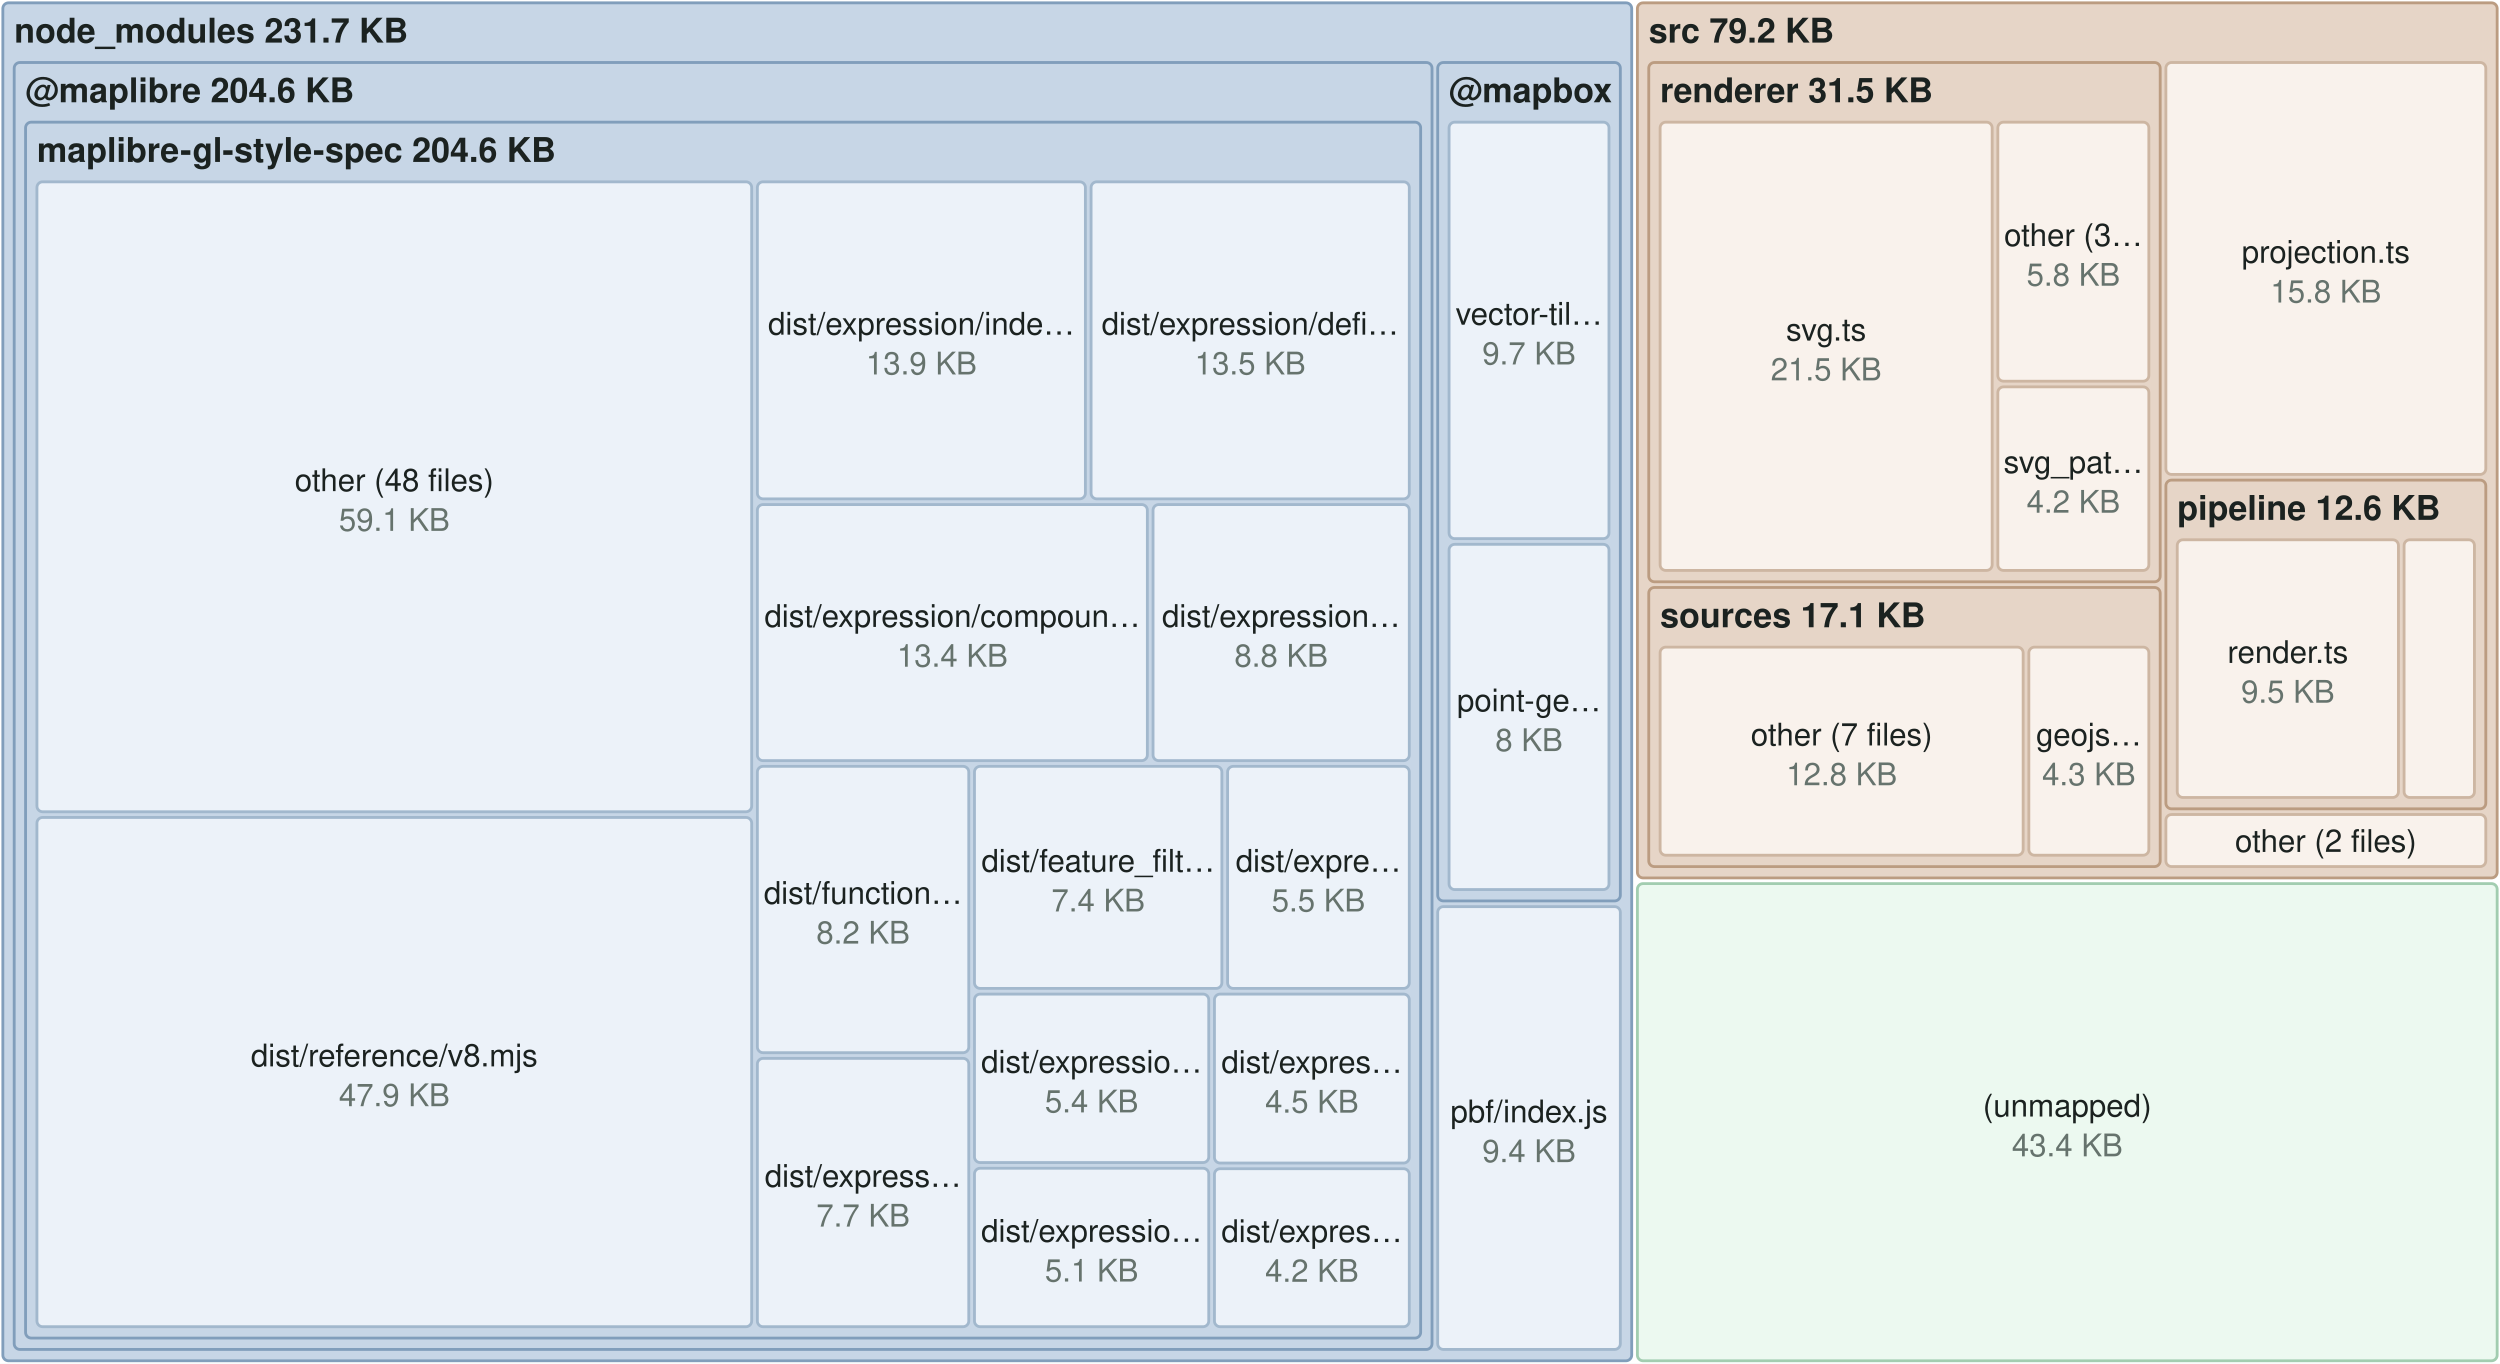
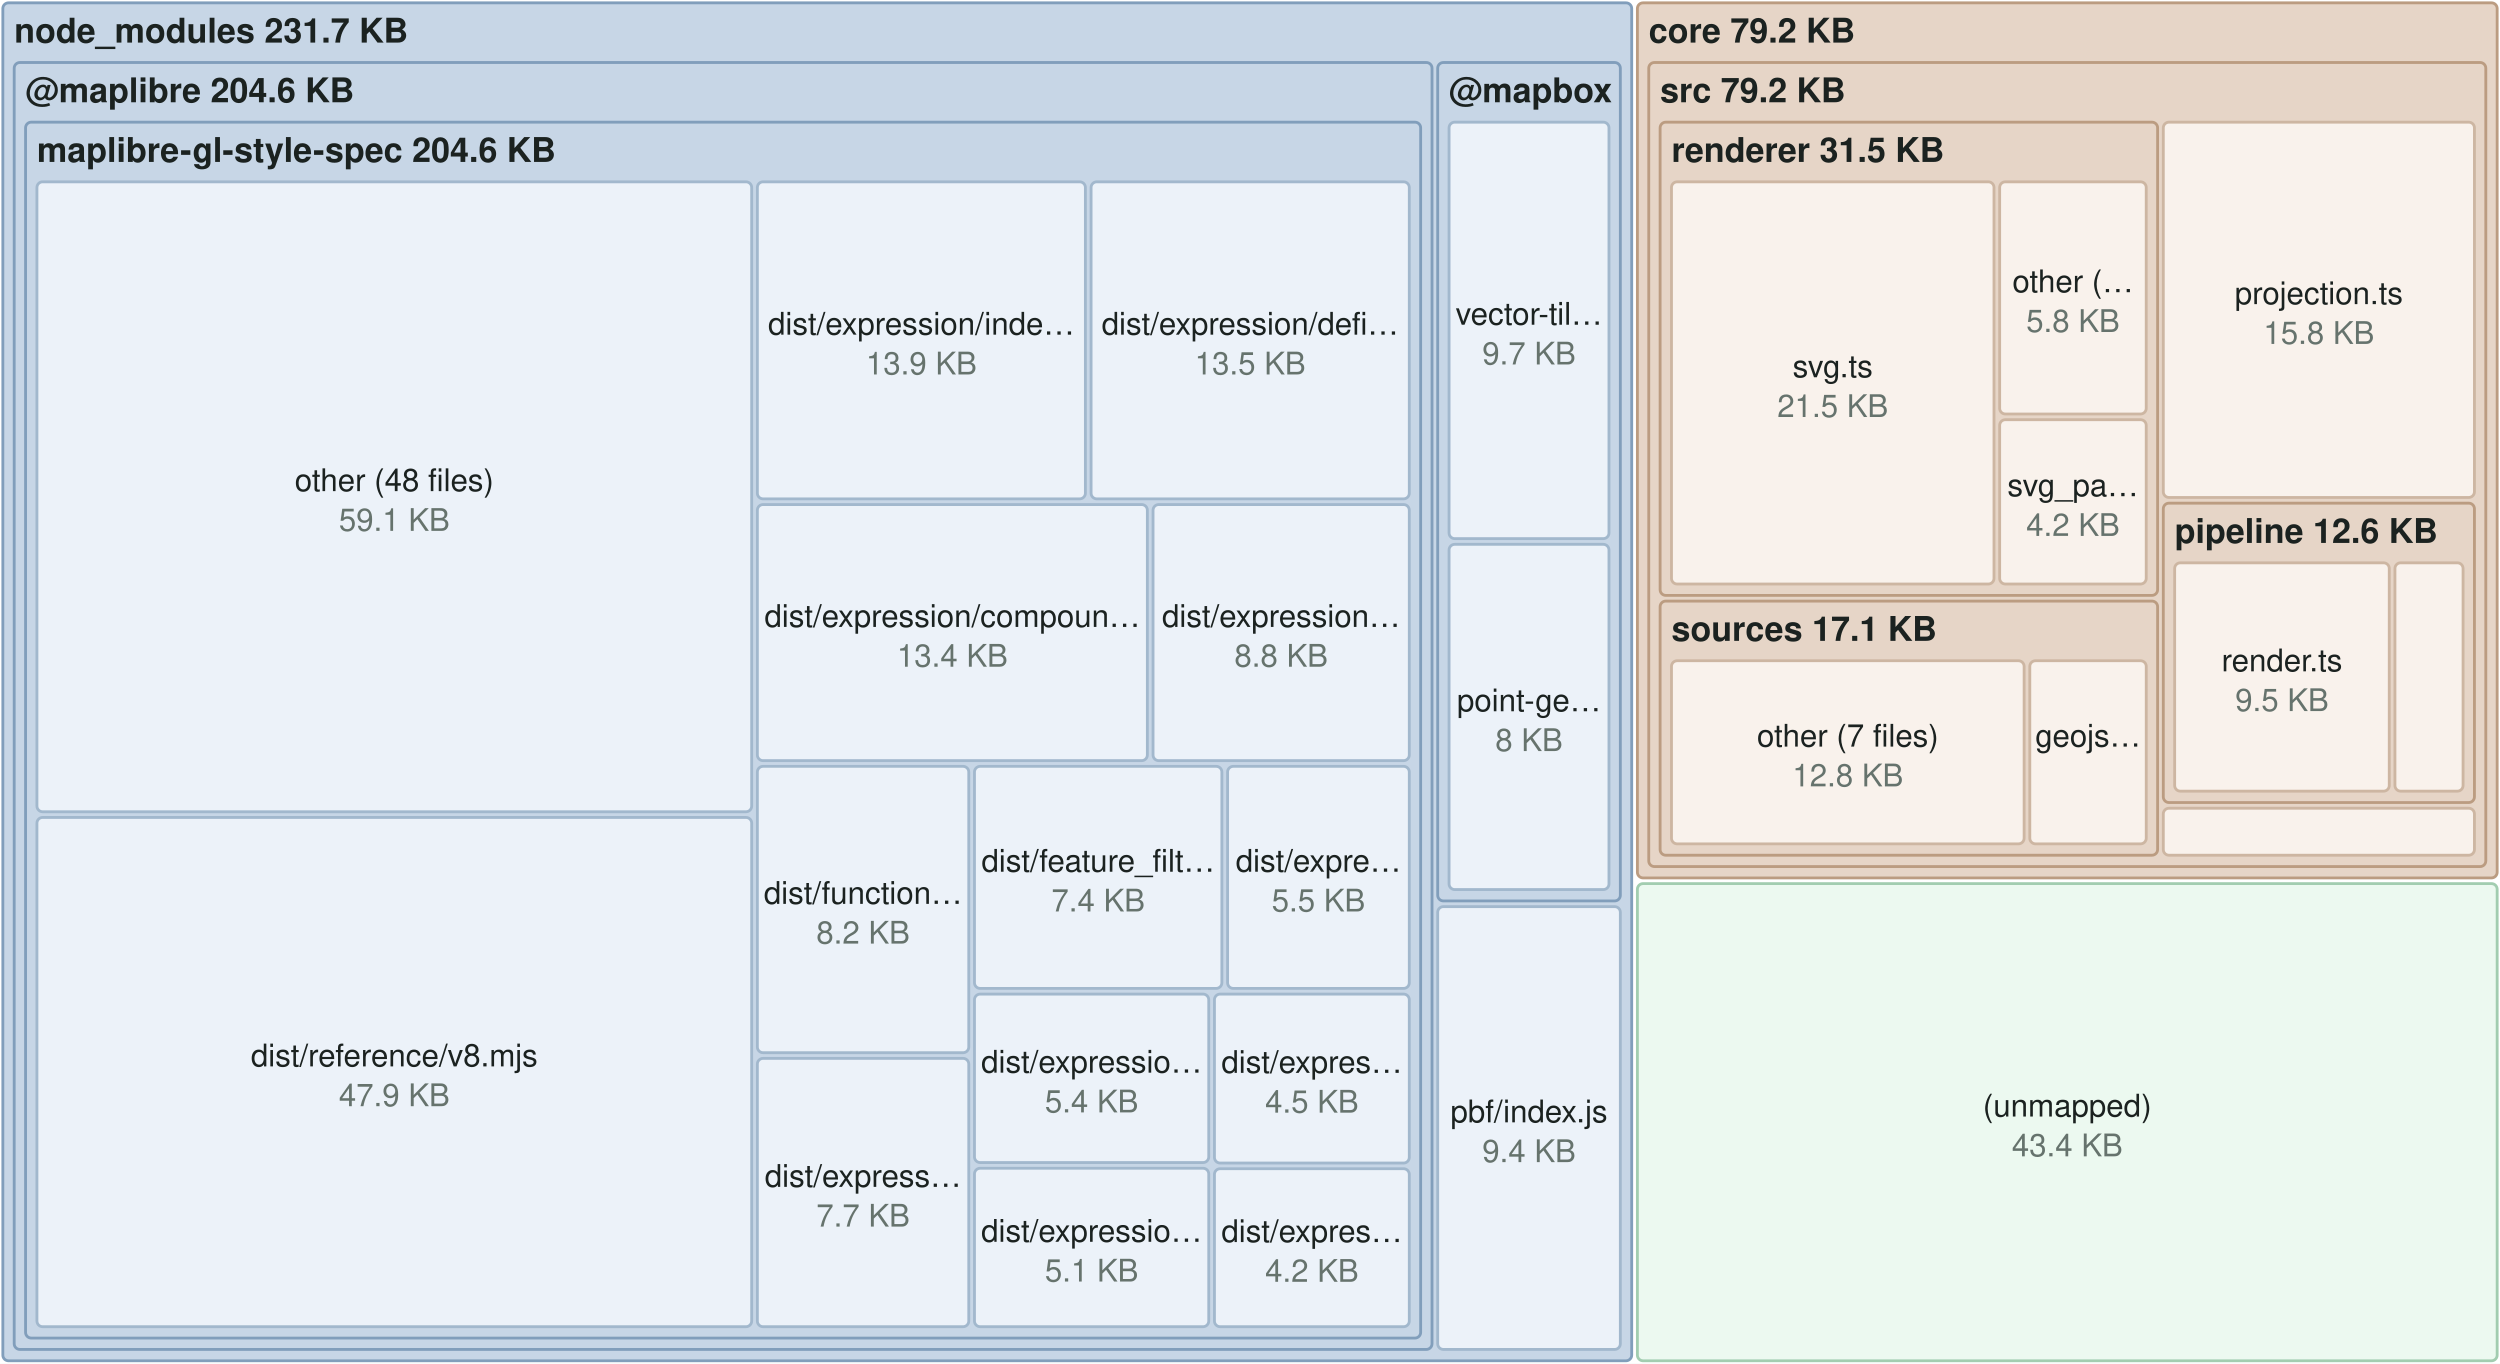
<svg xmlns="http://www.w3.org/2000/svg" width="880" height="480" viewBox="0 0 880 480">
  <style>
	.background { fill: #ffffff; }
	text { font-family: Helvetica, Arial, 'Liberation Sans', sans-serif; }
	.group-label { fill: #1b2220; font-weight: 600; font-size: 12px; }
	.leaf-label { fill: #1b2220; font-size: 11px; text-anchor: middle; }
	.leaf-size { fill: #66736d; font-size: 11px; text-anchor: middle; }
	.group-box, .leaf-box { stroke-width: 1; }
	.leaf:hover .leaf-box { stroke-width: 2; }
	.c0 .group-box { fill: hsl(210 38% 84%); stroke: hsl(210 30% 62%); }
	.c0 .leaf-box { fill: hsl(210 50% 95%); stroke: hsl(210 30% 72%); }
	.c1 .group-box { fill: hsl(28 38% 84%); stroke: hsl(28 30% 62%); }
	.c1 .leaf-box { fill: hsl(28 50% 95%); stroke: hsl(28 30% 72%); }
	.c2 .group-box { fill: hsl(140 38% 84%); stroke: hsl(140 30% 62%); }
	.c2 .leaf-box { fill: hsl(140 50% 95%); stroke: hsl(140 30% 72%); }
	.c3 .group-box { fill: hsl(275 38% 84%); stroke: hsl(275 30% 62%); }
	.c3 .leaf-box { fill: hsl(275 50% 95%); stroke: hsl(275 30% 72%); }
	.c4 .group-box { fill: hsl(350 38% 84%); stroke: hsl(350 30% 62%); }
	.c4 .leaf-box { fill: hsl(350 50% 95%); stroke: hsl(350 30% 72%); }
	.c5 .group-box { fill: hsl(180 38% 84%); stroke: hsl(180 30% 62%); }
	.c5 .leaf-box { fill: hsl(180 50% 95%); stroke: hsl(180 30% 72%); }
	.c6 .group-box { fill: hsl(48 38% 84%); stroke: hsl(48 30% 62%); }
	.c6 .leaf-box { fill: hsl(48 50% 95%); stroke: hsl(48 30% 72%); }
	.c7 .group-box { fill: hsl(320 38% 84%); stroke: hsl(320 30% 62%); }
	.c7 .leaf-box { fill: hsl(320 50% 95%); stroke: hsl(320 30% 72%); }
	.c8 .group-box { fill: hsl(95 38% 84%); stroke: hsl(95 30% 62%); }
	.c8 .leaf-box { fill: hsl(95 50% 95%); stroke: hsl(95 30% 72%); }
	.c9 .group-box { fill: hsl(245 38% 84%); stroke: hsl(245 30% 62%); }
	.c9 .leaf-box { fill: hsl(245 50% 95%); stroke: hsl(245 30% 72%); }
	@media (prefers-color-scheme: dark) {
		.background { fill: #0d1117; }
		.group-label, .leaf-label { fill: #e6edf3; }
		.leaf-size { fill: #8b949e; }
		.c0 .group-box { fill: hsl(210 22% 22%); stroke: hsl(210 20% 38%); }
		.c0 .leaf-box { fill: hsl(210 25% 14%); stroke: hsl(210 20% 32%); }
		.c1 .group-box { fill: hsl(28 22% 22%); stroke: hsl(28 20% 38%); }
		.c1 .leaf-box { fill: hsl(28 25% 14%); stroke: hsl(28 20% 32%); }
		.c2 .group-box { fill: hsl(140 22% 22%); stroke: hsl(140 20% 38%); }
		.c2 .leaf-box { fill: hsl(140 25% 14%); stroke: hsl(140 20% 32%); }
		.c3 .group-box { fill: hsl(275 22% 22%); stroke: hsl(275 20% 38%); }
		.c3 .leaf-box { fill: hsl(275 25% 14%); stroke: hsl(275 20% 32%); }
		.c4 .group-box { fill: hsl(350 22% 22%); stroke: hsl(350 20% 38%); }
		.c4 .leaf-box { fill: hsl(350 25% 14%); stroke: hsl(350 20% 32%); }
		.c5 .group-box { fill: hsl(180 22% 22%); stroke: hsl(180 20% 38%); }
		.c5 .leaf-box { fill: hsl(180 25% 14%); stroke: hsl(180 20% 32%); }
		.c6 .group-box { fill: hsl(48 22% 22%); stroke: hsl(48 20% 38%); }
		.c6 .leaf-box { fill: hsl(48 25% 14%); stroke: hsl(48 20% 32%); }
		.c7 .group-box { fill: hsl(320 22% 22%); stroke: hsl(320 20% 38%); }
		.c7 .leaf-box { fill: hsl(320 25% 14%); stroke: hsl(320 20% 32%); }
		.c8 .group-box { fill: hsl(95 22% 22%); stroke: hsl(95 20% 38%); }
		.c8 .leaf-box { fill: hsl(95 25% 14%); stroke: hsl(95 20% 32%); }
		.c9 .group-box { fill: hsl(245 22% 22%); stroke: hsl(245 20% 38%); }
		.c9 .leaf-box { fill: hsl(245 25% 14%); stroke: hsl(245 20% 32%); }
	}
</style>
  <rect class="background" width="880" height="480" />
  <g class="group c0">
    <rect class="group-box" x="1" y="1" width="573.36" height="478" rx="2" />
    <text class="group-label" x="5" y="15" textLength="137.39" lengthAdjust="spacingAndGlyphs">node_modules 231.7 KB</text>
  </g>
  <g class="group c0">
    <rect class="group-box" x="5" y="22" width="499.07" height="453" rx="2" />
    <text class="group-label" x="9" y="36" textLength="109.39" lengthAdjust="spacingAndGlyphs">@maplibre 204.6 KB</text>
  </g>
  <g class="group c0">
    <rect class="group-box" x="9" y="43" width="491.07" height="428" rx="2" />
    <text class="group-label" x="13" y="57" textLength="180.07" lengthAdjust="spacingAndGlyphs">maplibre-gl-style-spec 204.6 KB</text>
  </g>
  <g class="leaf c0">
    <rect class="leaf-box" x="13" y="64" width="251.59" height="221.74" rx="2" />
    <text class="leaf-label" x="138.79" y="172.87" textLength="70.3" lengthAdjust="spacingAndGlyphs">other (48 files)</text>
    <text class="leaf-size" x="138.79" y="186.87" textLength="39.14" lengthAdjust="spacingAndGlyphs">59.1 KB</text>
  </g>
  <g class="leaf c0">
    <rect class="leaf-box" x="13" y="287.74" width="251.59" height="179.26" rx="2" />
    <text class="leaf-label" x="138.79" y="375.37" textLength="101.48" lengthAdjust="spacingAndGlyphs">dist/reference/v8.mjs</text>
    <text class="leaf-size" x="138.79" y="389.37" textLength="39.14" lengthAdjust="spacingAndGlyphs">47.9 KB</text>
  </g>
  <g class="leaf c0">
    <rect class="leaf-box" x="266.59" y="64" width="115.47" height="111.6" rx="2" />
    <text class="leaf-label" x="324.32" y="117.8" textLength="103.32" lengthAdjust="spacingAndGlyphs">dist/expression/inde…</text>
    <text class="leaf-size" x="324.32" y="131.8" textLength="39.14" lengthAdjust="spacingAndGlyphs">13.9 KB</text>
  </g>
  <g class="leaf c0">
    <rect class="leaf-box" x="384.06" y="64" width="112.01" height="111.6" rx="2" />
    <text class="leaf-label" x="440.06" y="117.8" textLength="100.27" lengthAdjust="spacingAndGlyphs">dist/expression/defi…</text>
    <text class="leaf-size" x="440.06" y="131.8" textLength="39.14" lengthAdjust="spacingAndGlyphs">13.5 KB</text>
  </g>
  <g class="leaf c0">
    <rect class="leaf-box" x="266.59" y="177.6" width="137.28" height="90.15" rx="2" />
    <text class="leaf-label" x="335.23" y="220.68" textLength="127.78" lengthAdjust="spacingAndGlyphs">dist/expression/compoun…</text>
    <text class="leaf-size" x="335.23" y="234.68" textLength="39.14" lengthAdjust="spacingAndGlyphs">13.4 KB</text>
  </g>
  <g class="leaf c0">
    <rect class="leaf-box" x="405.87" y="177.6" width="90.2" height="90.15" rx="2" />
    <text class="leaf-label" x="450.97" y="220.68" textLength="79.47" lengthAdjust="spacingAndGlyphs">dist/expression…</text>
    <text class="leaf-size" x="450.97" y="234.68" textLength="33.02" lengthAdjust="spacingAndGlyphs">8.8 KB</text>
  </g>
  <g class="leaf c0">
    <rect class="leaf-box" x="266.59" y="269.75" width="74.42" height="100.8" rx="2" />
    <text class="leaf-label" x="303.8" y="318.15" textLength="64.81" lengthAdjust="spacingAndGlyphs">dist/function…</text>
    <text class="leaf-size" x="303.8" y="332.15" textLength="33.02" lengthAdjust="spacingAndGlyphs">8.2 KB</text>
  </g>
  <g class="leaf c0">
    <rect class="leaf-box" x="266.59" y="372.55" width="74.42" height="94.45" rx="2" />
    <text class="leaf-label" x="303.8" y="417.77" textLength="64.8" lengthAdjust="spacingAndGlyphs">dist/express…</text>
    <text class="leaf-size" x="303.8" y="431.77" textLength="33.02" lengthAdjust="spacingAndGlyphs">7.7 KB</text>
  </g>
  <g class="leaf c0">
    <rect class="leaf-box" x="343.01" y="269.75" width="87.09" height="78.17" rx="2" />
    <text class="leaf-label" x="386.56" y="306.84" textLength="77.65" lengthAdjust="spacingAndGlyphs">dist/feature_filt…</text>
    <text class="leaf-size" x="386.56" y="320.84" textLength="33.02" lengthAdjust="spacingAndGlyphs">7.4 KB</text>
  </g>
  <g class="leaf c0">
    <rect class="leaf-box" x="432.11" y="269.75" width="63.96" height="78.17" rx="2" />
    <text class="leaf-label" x="464.09" y="306.84" textLength="53.8" lengthAdjust="spacingAndGlyphs">dist/expre…</text>
    <text class="leaf-size" x="464.09" y="320.84" textLength="33.02" lengthAdjust="spacingAndGlyphs">5.5 KB</text>
  </g>
  <g class="leaf c0">
    <rect class="leaf-box" x="343.01" y="349.92" width="82.47" height="59.3" rx="2" />
    <text class="leaf-label" x="384.25" y="377.57" textLength="73.36" lengthAdjust="spacingAndGlyphs">dist/expressio…</text>
    <text class="leaf-size" x="384.25" y="391.57" textLength="33.02" lengthAdjust="spacingAndGlyphs">5.4 KB</text>
  </g>
  <g class="leaf c0">
    <rect class="leaf-box" x="343.01" y="411.23" width="82.47" height="55.77" rx="2" />
    <text class="leaf-label" x="384.25" y="437.11" textLength="73.36" lengthAdjust="spacingAndGlyphs">dist/expressio…</text>
    <text class="leaf-size" x="384.25" y="451.11" textLength="33.02" lengthAdjust="spacingAndGlyphs">5.1 KB</text>
  </g>
  <g class="leaf c0">
    <rect class="leaf-box" x="427.48" y="349.92" width="68.59" height="59.47" rx="2" />
    <text class="leaf-label" x="461.78" y="377.66" textLength="59.3" lengthAdjust="spacingAndGlyphs">dist/expres…</text>
    <text class="leaf-size" x="461.78" y="391.66" textLength="33.02" lengthAdjust="spacingAndGlyphs">4.5 KB</text>
  </g>
  <g class="leaf c0">
    <rect class="leaf-box" x="427.48" y="411.39" width="68.59" height="55.61" rx="2" />
    <text class="leaf-label" x="461.78" y="437.2" textLength="59.3" lengthAdjust="spacingAndGlyphs">dist/expres…</text>
    <text class="leaf-size" x="461.78" y="451.2" textLength="33.02" lengthAdjust="spacingAndGlyphs">4.2 KB</text>
  </g>
  <g class="group c0">
    <rect class="group-box" x="506.07" y="22" width="64.29" height="295.13" rx="2" />
    <text class="group-label" x="510.07" y="36" textLength="52.68" lengthAdjust="spacingAndGlyphs">@mapbox</text>
  </g>
  <g class="leaf c0">
    <rect class="leaf-box" x="510.07" y="43" width="56.29" height="146.6" rx="2" />
    <text class="leaf-label" x="538.21" y="114.3" textLength="47.67" lengthAdjust="spacingAndGlyphs">vector-til…</text>
    <text class="leaf-size" x="538.21" y="128.3" textLength="33.02" lengthAdjust="spacingAndGlyphs">9.7 KB</text>
  </g>
  <g class="leaf c0">
    <rect class="leaf-box" x="510.07" y="191.6" width="56.29" height="121.53" rx="2" />
    <text class="leaf-label" x="538.21" y="250.37" textLength="45.86" lengthAdjust="spacingAndGlyphs">point-ge…</text>
    <text class="leaf-size" x="538.21" y="264.37" textLength="23.85" lengthAdjust="spacingAndGlyphs">8 KB</text>
  </g>
  <g class="leaf c0">
    <rect class="leaf-box" x="506.07" y="319.13" width="64.29" height="155.87" rx="2" />
    <text class="leaf-label" x="538.21" y="395.06" textLength="55.64" lengthAdjust="spacingAndGlyphs">pbf/index.js</text>
    <text class="leaf-size" x="538.21" y="409.06" textLength="33.02" lengthAdjust="spacingAndGlyphs">9.4 KB</text>
  </g>
  <g class="group c1">
    <rect class="group-box" x="576.36" y="1" width="302.64" height="308.03" rx="2" />
-     <text class="group-label" x="580.36" y="15" textLength="64.04" lengthAdjust="spacingAndGlyphs">src 79.2 KB</text>
-   </g>
-   <g class="group c1">
-     <rect class="group-box" x="580.36" y="22" width="180.03" height="182.79" rx="2" />
-     <text class="group-label" x="584.36" y="36" textLength="94.72" lengthAdjust="spacingAndGlyphs">renderer 31.5 KB</text>
-   </g>
-   <g class="leaf c1">
-     <rect class="leaf-box" x="584.36" y="43" width="116.88" height="157.79" rx="2" />
-     <text class="leaf-label" x="642.8" y="119.89" textLength="28.73" lengthAdjust="spacingAndGlyphs">svg.ts</text>
-     <text class="leaf-size" x="642.8" y="133.89" textLength="39.14" lengthAdjust="spacingAndGlyphs">21.5 KB</text>
-   </g>
-   <g class="leaf c1">
-     <rect class="leaf-box" x="703.24" y="43" width="53.15" height="91.18" rx="2" />
-     <text class="leaf-label" x="729.81" y="86.59" textLength="44.02" lengthAdjust="spacingAndGlyphs">other (3…</text>
-     <text class="leaf-size" x="729.81" y="100.59" textLength="33.02" lengthAdjust="spacingAndGlyphs">5.8 KB</text>
-   </g>
-   <g class="leaf c1">
-     <rect class="leaf-box" x="703.24" y="136.18" width="53.15" height="64.61" rx="2" />
-     <text class="leaf-label" x="729.81" y="166.48" textLength="44.64" lengthAdjust="spacingAndGlyphs">svg_pat…</text>
-     <text class="leaf-size" x="729.81" y="180.48" textLength="33.02" lengthAdjust="spacingAndGlyphs">4.2 KB</text>
-   </g>
-   <g class="group c1">
-     <rect class="group-box" x="580.36" y="206.79" width="180.03" height="98.25" rx="2" />
-     <text class="group-label" x="584.36" y="220.79" textLength="92.05" lengthAdjust="spacingAndGlyphs">sources 17.1 KB</text>
-   </g>
-   <g class="leaf c1">
-     <rect class="leaf-box" x="584.36" y="227.79" width="127.79" height="73.25" rx="2" />
-     <text class="leaf-label" x="648.26" y="262.41" textLength="64.19" lengthAdjust="spacingAndGlyphs">other (7 files)</text>
-     <text class="leaf-size" x="648.26" y="276.41" textLength="39.14" lengthAdjust="spacingAndGlyphs">12.8 KB</text>
-   </g>
-   <g class="leaf c1">
-     <rect class="leaf-box" x="714.15" y="227.79" width="42.24" height="73.25" rx="2" />
-     <text class="leaf-label" x="735.27" y="262.41" textLength="32.41" lengthAdjust="spacingAndGlyphs">geojs…</text>
-     <text class="leaf-size" x="735.27" y="276.41" textLength="33.02" lengthAdjust="spacingAndGlyphs">4.3 KB</text>
-   </g>
-   <g class="leaf c1">
-     <rect class="leaf-box" x="762.39" y="22" width="112.61" height="145" rx="2" />
-     <text class="leaf-label" x="818.69" y="92.5" textLength="59.3" lengthAdjust="spacingAndGlyphs">projection.ts</text>
-     <text class="leaf-size" x="818.69" y="106.5" textLength="39.14" lengthAdjust="spacingAndGlyphs">15.8 KB</text>
-   </g>
-   <g class="group c1">
-     <rect class="group-box" x="762.39" y="169" width="112.61" height="115.71" rx="2" />
-     <text class="group-label" x="766.39" y="183" textLength="91.38" lengthAdjust="spacingAndGlyphs">pipeline 12.6 KB</text>
-   </g>
-   <g class="leaf c1">
-     <rect class="leaf-box" x="766.39" y="190" width="77.86" height="90.71" rx="2" />
-     <text class="leaf-label" x="805.32" y="233.36" textLength="43.41" lengthAdjust="spacingAndGlyphs">render.ts</text>
-     <text class="leaf-size" x="805.32" y="247.36" textLength="33.02" lengthAdjust="spacingAndGlyphs">9.5 KB</text>
-   </g>
-   <g class="leaf c1">
-     <rect class="leaf-box" x="846.24" y="190" width="24.76" height="90.71" rx="2" />
-   </g>
-   <g class="leaf c1">
-     <rect class="leaf-box" x="762.39" y="286.71" width="112.61" height="18.32" rx="2" />
-     <text class="leaf-label" x="818.69" y="299.87" textLength="64.19" lengthAdjust="spacingAndGlyphs">other (2 files)</text>
+     <text class="group-label" x="580.36" y="15" textLength="71.38" lengthAdjust="spacingAndGlyphs">core 79.2 KB</text>
+   </g>
+   <g class="group c1">
+     <rect class="group-box" x="580.36" y="22" width="294.64" height="283.03" rx="2" />
+     <text class="group-label" x="584.36" y="36" textLength="64.04" lengthAdjust="spacingAndGlyphs">src 79.2 KB</text>
+   </g>
+   <g class="group c1">
+     <rect class="group-box" x="584.36" y="43" width="175.12" height="166.58" rx="2" />
+     <text class="group-label" x="588.36" y="57" textLength="94.72" lengthAdjust="spacingAndGlyphs">renderer 31.5 KB</text>
+   </g>
+   <g class="leaf c1">
+     <rect class="leaf-box" x="588.36" y="64" width="113.53" height="141.58" rx="2" />
+     <text class="leaf-label" x="645.12" y="132.79" textLength="28.73" lengthAdjust="spacingAndGlyphs">svg.ts</text>
+     <text class="leaf-size" x="645.12" y="146.79" textLength="39.14" lengthAdjust="spacingAndGlyphs">21.5 KB</text>
+   </g>
+   <g class="leaf c1">
+     <rect class="leaf-box" x="703.88" y="64" width="51.59" height="81.73" rx="2" />
+     <text class="leaf-label" x="729.68" y="102.86" textLength="37.91" lengthAdjust="spacingAndGlyphs">other (…</text>
+     <text class="leaf-size" x="729.68" y="116.86" textLength="33.02" lengthAdjust="spacingAndGlyphs">5.8 KB</text>
+   </g>
+   <g class="leaf c1">
+     <rect class="leaf-box" x="703.88" y="147.73" width="51.59" height="57.85" rx="2" />
+     <text class="leaf-label" x="729.68" y="174.65" textLength="41.58" lengthAdjust="spacingAndGlyphs">svg_pa…</text>
+     <text class="leaf-size" x="729.68" y="188.65" textLength="33.02" lengthAdjust="spacingAndGlyphs">4.2 KB</text>
+   </g>
+   <g class="group c1">
+     <rect class="group-box" x="584.36" y="211.58" width="175.12" height="89.46" rx="2" />
+     <text class="group-label" x="588.36" y="225.58" textLength="92.05" lengthAdjust="spacingAndGlyphs">sources 17.1 KB</text>
+   </g>
+   <g class="leaf c1">
+     <rect class="leaf-box" x="588.36" y="232.58" width="124.13" height="64.46" rx="2" />
+     <text class="leaf-label" x="650.43" y="262.81" textLength="64.19" lengthAdjust="spacingAndGlyphs">other (7 files)</text>
+     <text class="leaf-size" x="650.43" y="276.81" textLength="39.14" lengthAdjust="spacingAndGlyphs">12.8 KB</text>
+   </g>
+   <g class="leaf c1">
+     <rect class="leaf-box" x="714.49" y="232.58" width="40.99" height="64.46" rx="2" />
+     <text class="leaf-label" x="734.99" y="262.81" textLength="32.41" lengthAdjust="spacingAndGlyphs">geojs…</text>
+   </g>
+   <g class="leaf c1">
+     <rect class="leaf-box" x="761.48" y="43" width="109.52" height="132.11" rx="2" />
+     <text class="leaf-label" x="816.24" y="107.06" textLength="59.3" lengthAdjust="spacingAndGlyphs">projection.ts</text>
+     <text class="leaf-size" x="816.24" y="121.06" textLength="39.14" lengthAdjust="spacingAndGlyphs">15.8 KB</text>
+   </g>
+   <g class="group c1">
+     <rect class="group-box" x="761.48" y="177.11" width="109.52" height="105.38" rx="2" />
+     <text class="group-label" x="765.48" y="191.11" textLength="91.38" lengthAdjust="spacingAndGlyphs">pipeline 12.6 KB</text>
+   </g>
+   <g class="leaf c1">
+     <rect class="leaf-box" x="765.48" y="198.11" width="75.54" height="80.38" rx="2" />
+     <text class="leaf-label" x="803.25" y="236.3" textLength="43.41" lengthAdjust="spacingAndGlyphs">render.ts</text>
+     <text class="leaf-size" x="803.25" y="250.3" textLength="33.02" lengthAdjust="spacingAndGlyphs">9.5 KB</text>
+   </g>
+   <g class="leaf c1">
+     <rect class="leaf-box" x="843.02" y="198.11" width="23.98" height="80.38" rx="2" />
+   </g>
+   <g class="leaf c1">
+     <rect class="leaf-box" x="761.48" y="284.5" width="109.52" height="16.54" rx="2" />
  </g>
  <g class="leaf c2">
    <rect class="leaf-box" x="576.36" y="311.03" width="302.64" height="167.97" rx="2" />
    <text class="leaf-label" x="727.68" y="393.02" textLength="59.3" lengthAdjust="spacingAndGlyphs">(unmapped)</text>
    <text class="leaf-size" x="727.68" y="407.02" textLength="39.14" lengthAdjust="spacingAndGlyphs">43.4 KB</text>
  </g>
</svg>
